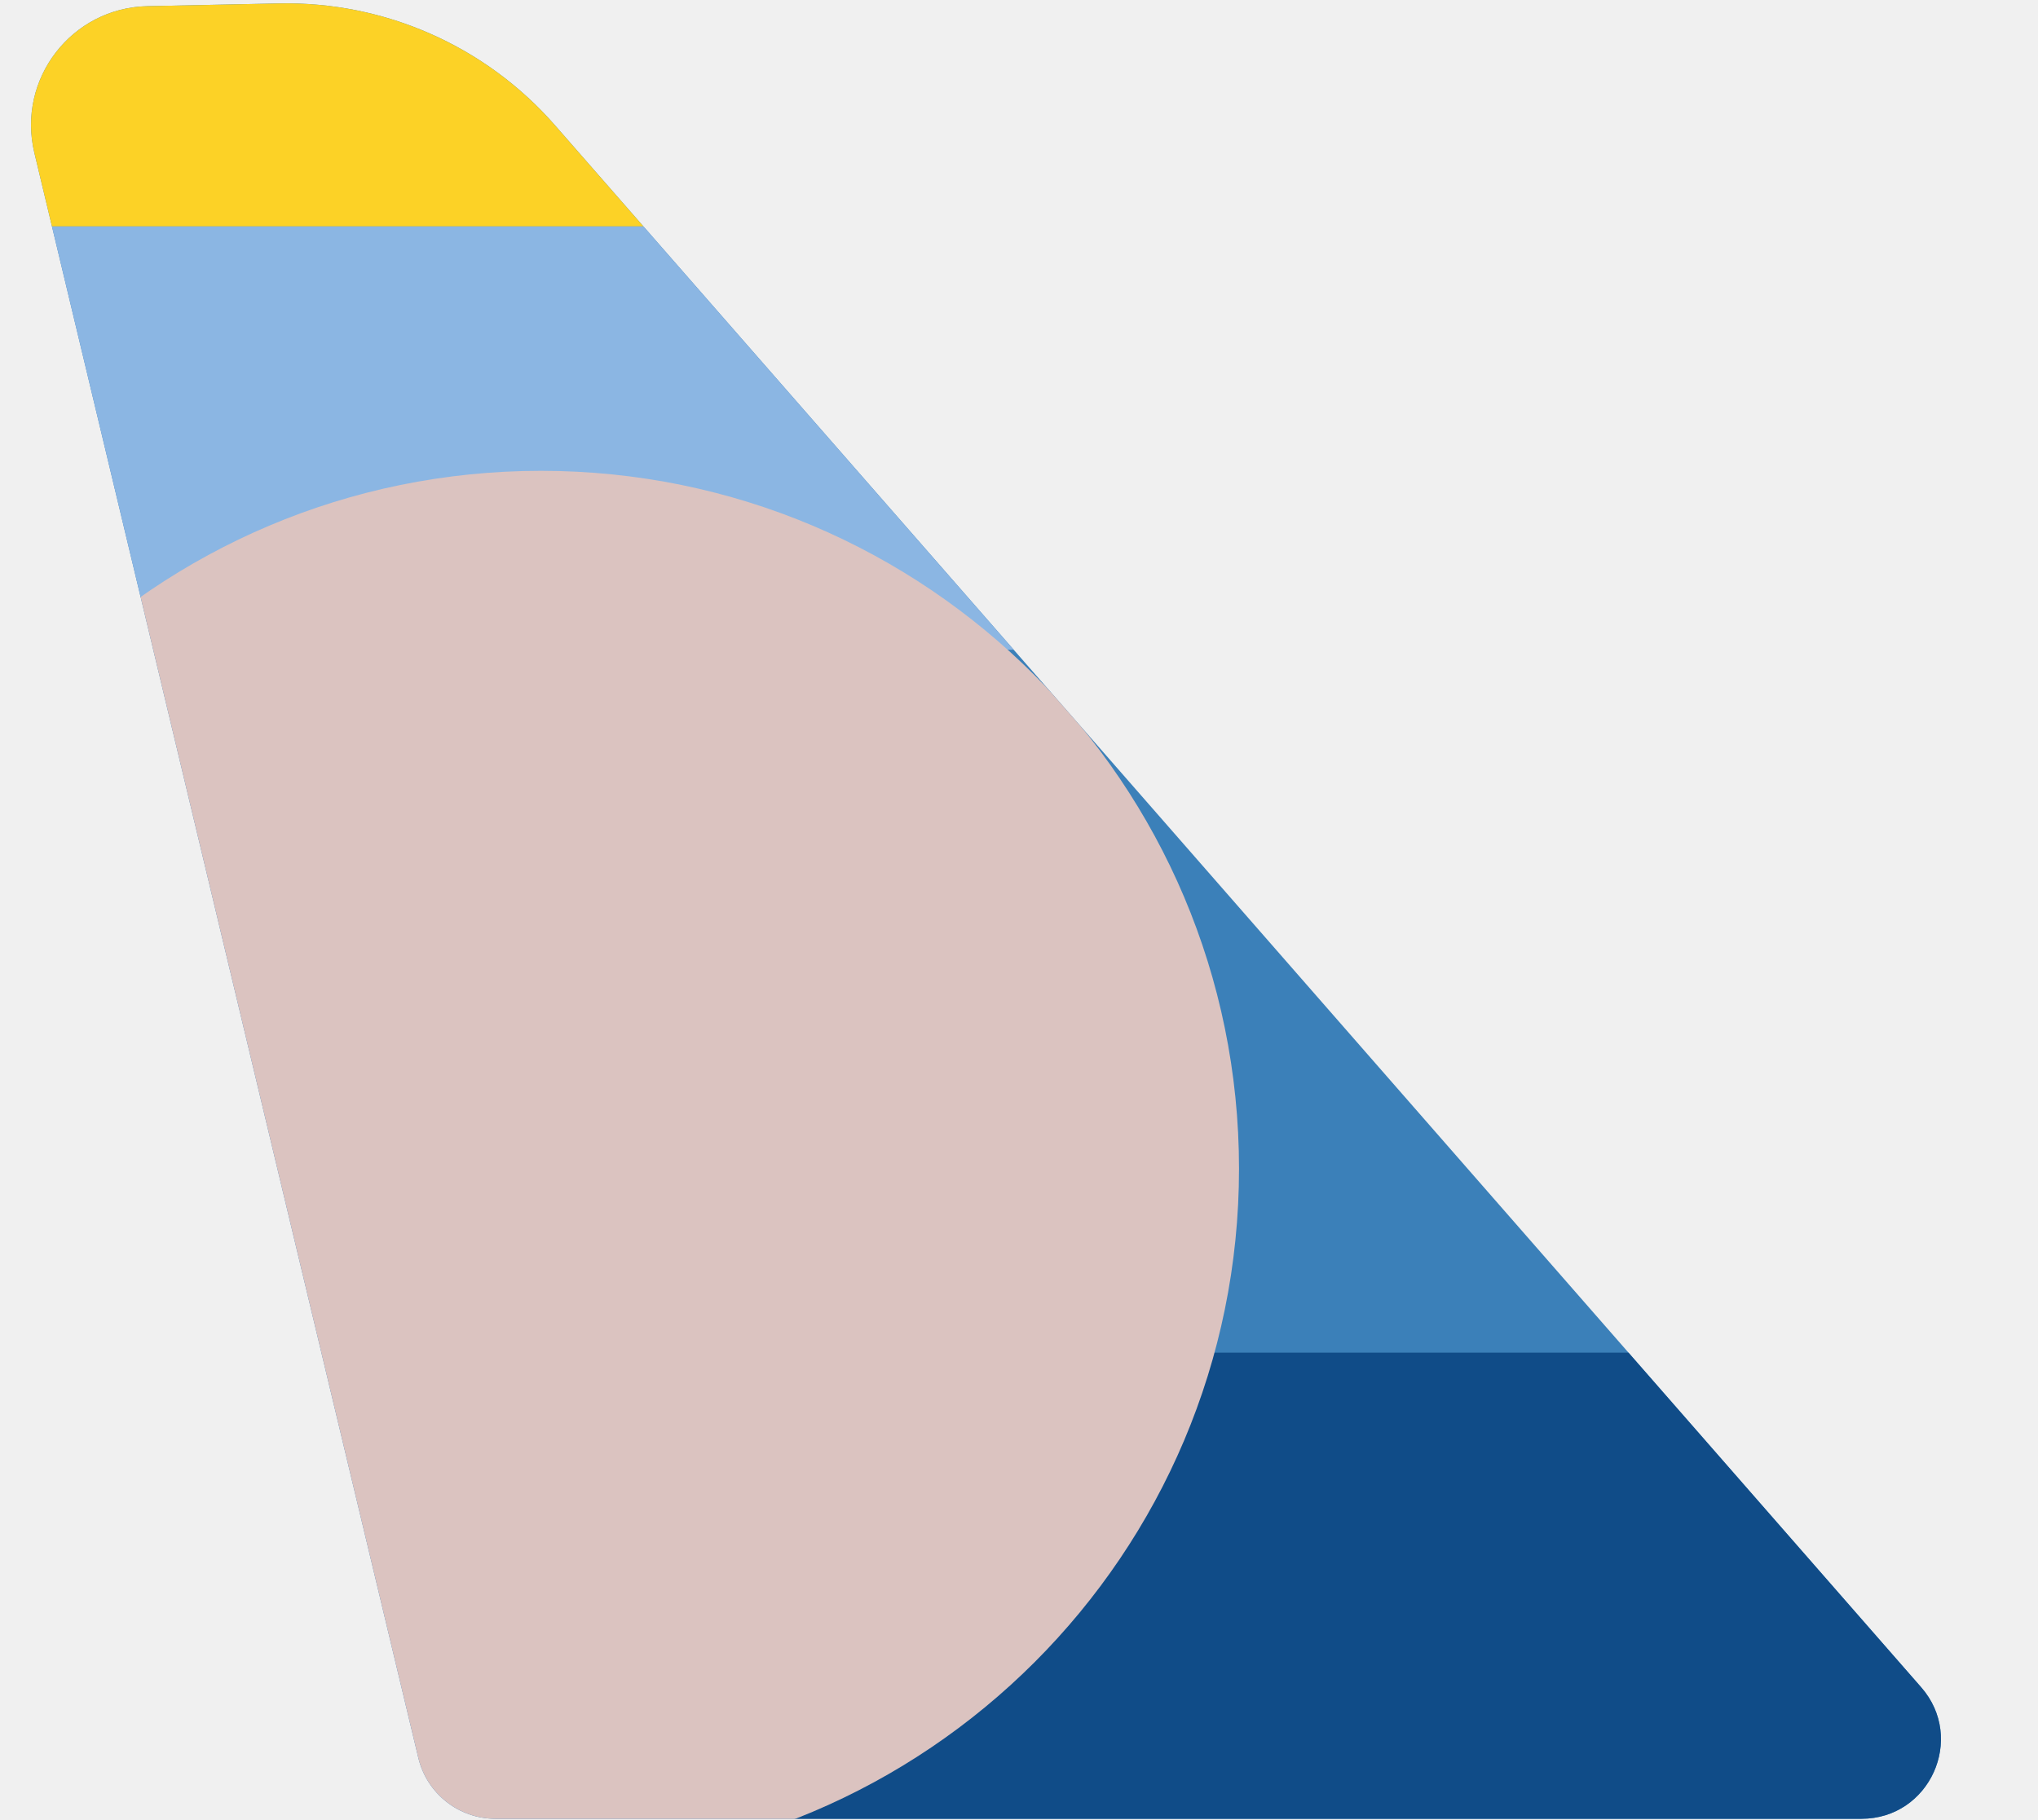
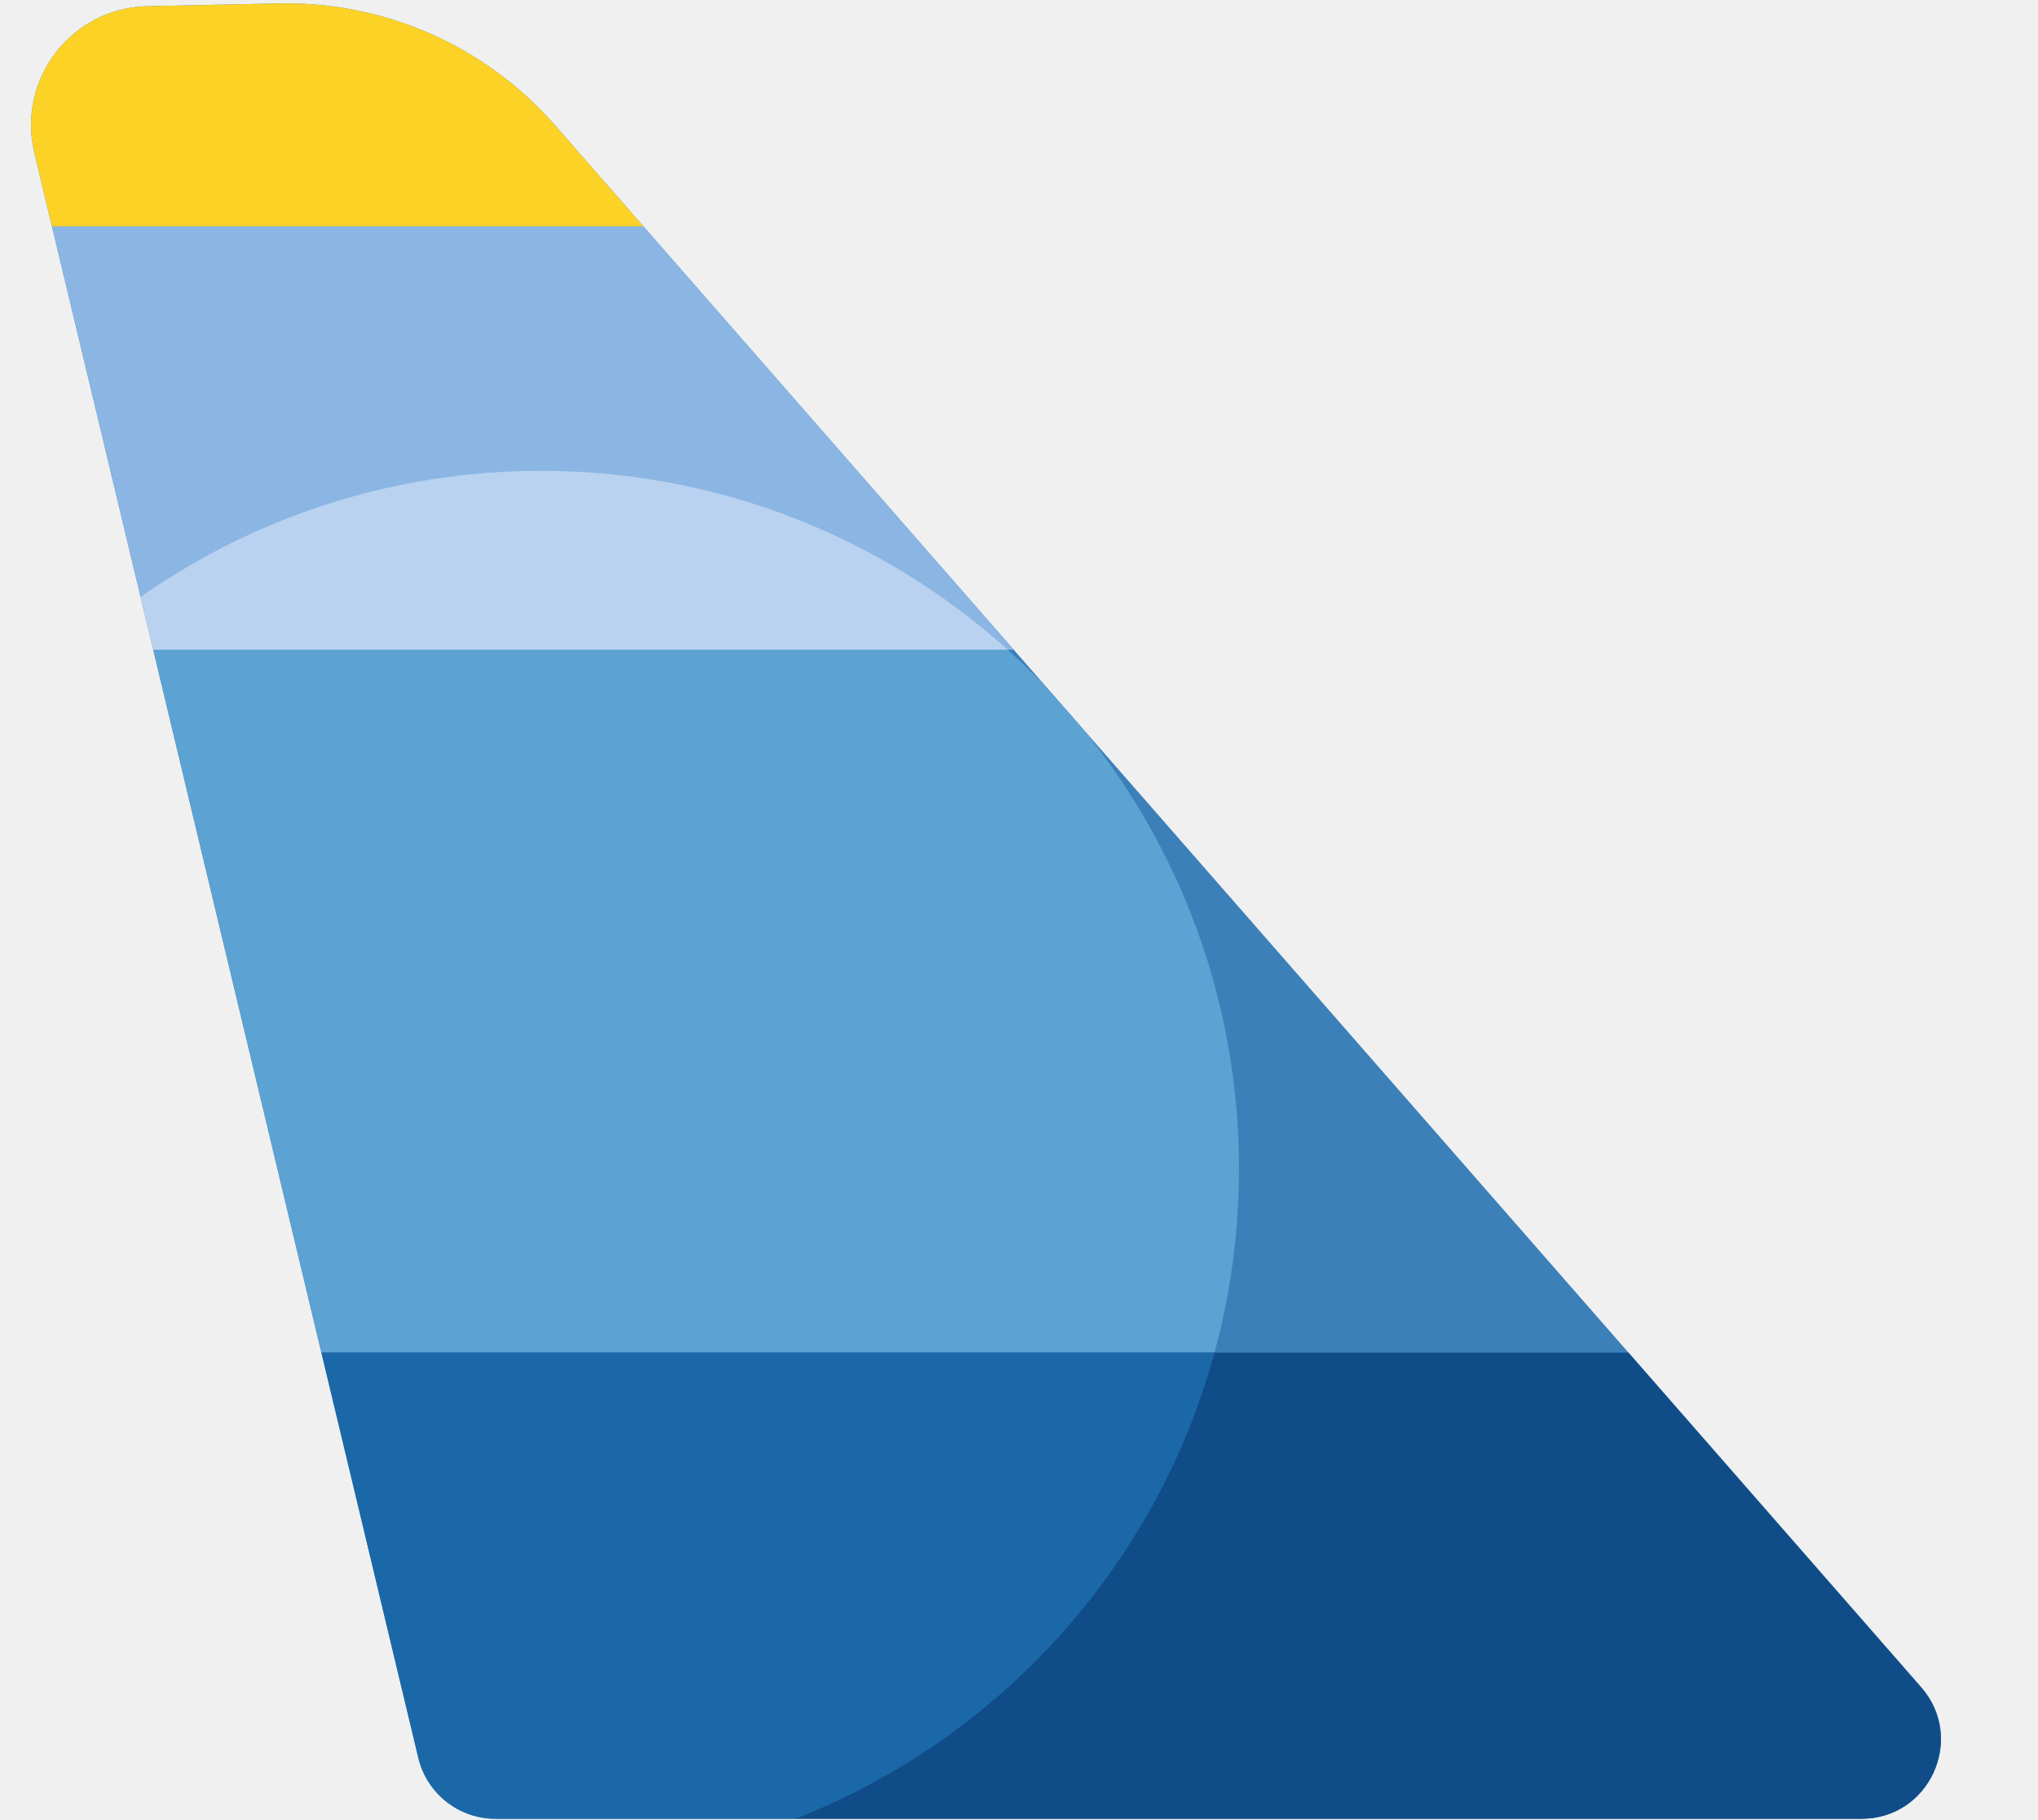
<svg xmlns="http://www.w3.org/2000/svg" width="514" height="459" viewBox="0 0 514 459" fill="none">
  <path d="M70.362 0.868L37.216 1.553C18.084 1.949 4.208 19.914 8.659 38.525L105.51 443.448C107.663 452.448 115.708 458.796 124.962 458.796H469.487C486.667 458.796 495.852 438.563 484.542 425.63L139.972 31.603C122.454 11.57 96.968 0.318 70.362 0.868Z" fill="#3B80B9" />
-   <mask id="mask0_134_7506" style="mask-type:alpha" maskUnits="userSpaceOnUse" x="7" y="0" width="483" height="459">
+   <mask id="mask0_142_2" style="mask-type:alpha" maskUnits="userSpaceOnUse" x="7" y="0" width="483" height="459">
    <path d="M70.362 0.868L37.216 1.553C18.084 1.949 4.208 19.914 8.659 38.525L105.51 443.448C107.663 452.448 115.708 458.796 124.962 458.796H469.487C486.667 458.796 495.852 438.563 484.542 425.63L139.972 31.603C122.454 11.57 96.968 0.318 70.362 0.868Z" fill="white" />
  </mask>
-   <g mask="url(#mask0_134_7506)">
+   <g mask="url(#mask0_142_2)">
    <rect x="-68.598" y="-38.133" width="350.826" height="95.256" fill="#FCD226" />
+     <circle cx="136.438" cy="294.818" r="176.051" fill="#5CA2D3" />
+     <rect x="28.391" y="341.216" width="485.609" height="127.586" fill="#104C88" />
+     <mask id="mask1_142_2" style="mask-type:alpha" maskUnits="userSpaceOnUse" x="28" y="341" width="486" height="128">
+       <rect x="28.391" y="341.216" width="485.609" height="127.586" fill="#104C88" />
+     </mask>
+     <g mask="url(#mask1_142_2)">
+       <circle cx="136.438" cy="294.818" r="176.051" fill="#1B68A8" />
+     </g>
    <rect x="-76.225" y="57.12" width="350.826" height="106.776" fill="#8BB6E3" />
-     <rect x="28.391" y="341.216" width="485.609" height="127.586" fill="#104C88" />
-     <circle cx="136.439" cy="294.818" r="176.051" fill="#DBC3C0" />
+     <mask id="mask2_142_2" style="mask-type:alpha" maskUnits="userSpaceOnUse" x="-77" y="57" width="352" height="107">
+       <rect x="-76.225" y="57.12" width="350.826" height="106.776" fill="#8BB6E3" />
+     </mask>
+     <g mask="url(#mask2_142_2)">
+       <circle cx="136.438" cy="294.818" r="176.051" fill="#B8D2F0" />
+     </g>
  </g>
</svg>
